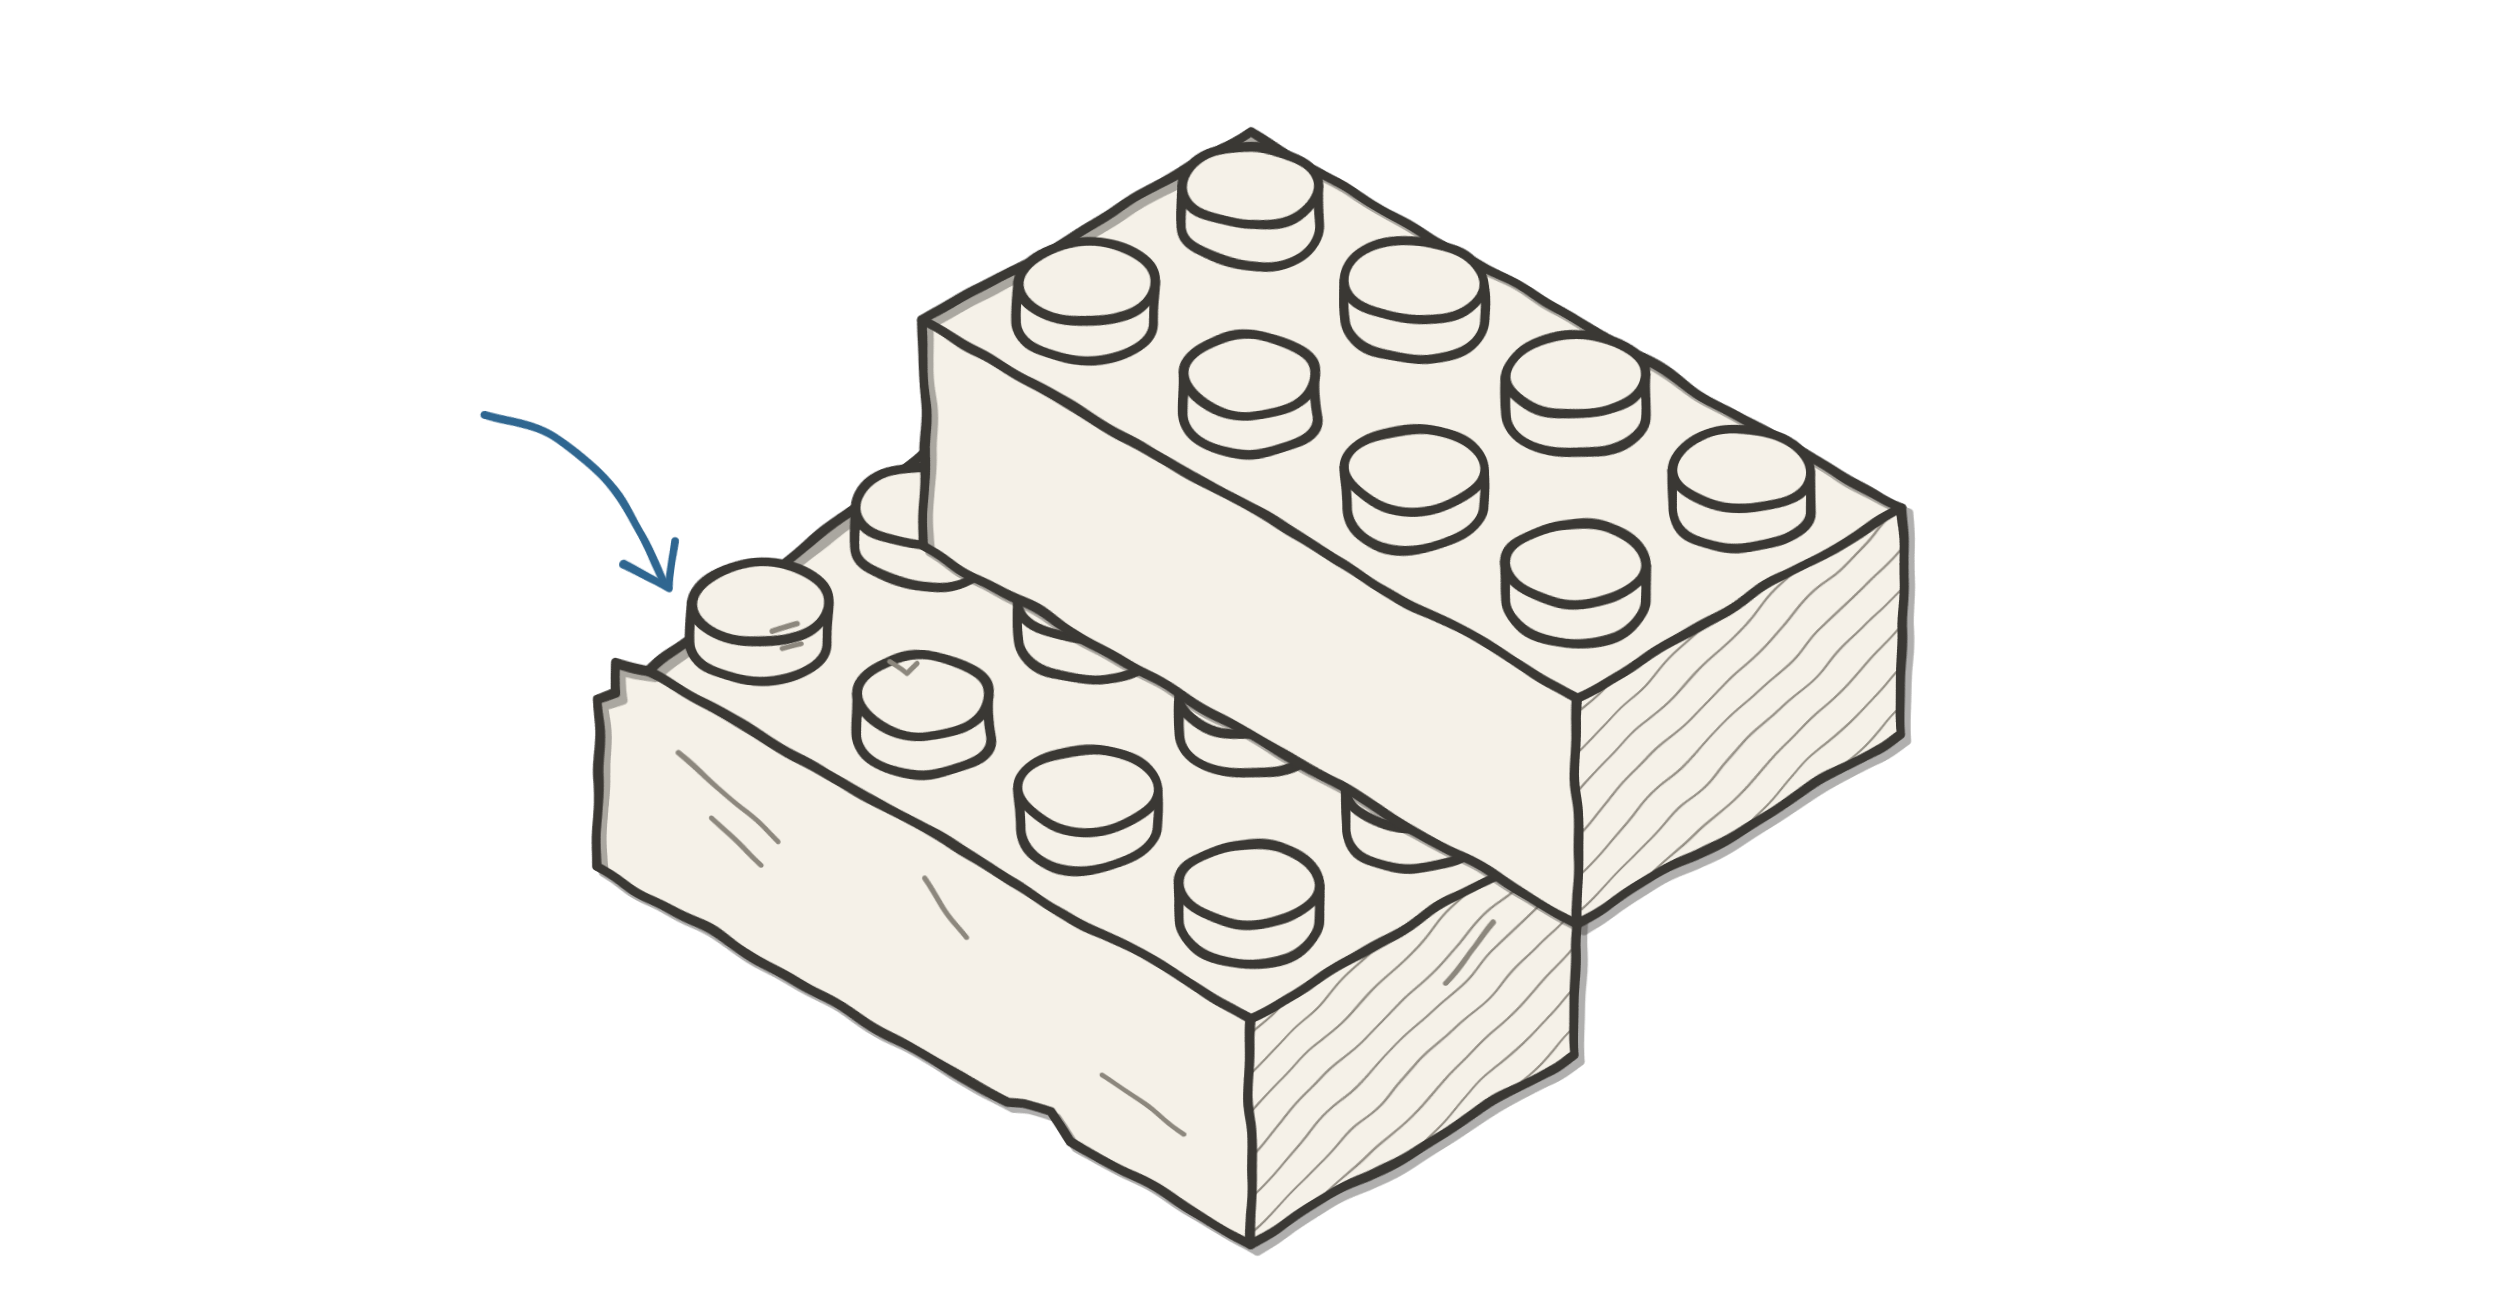
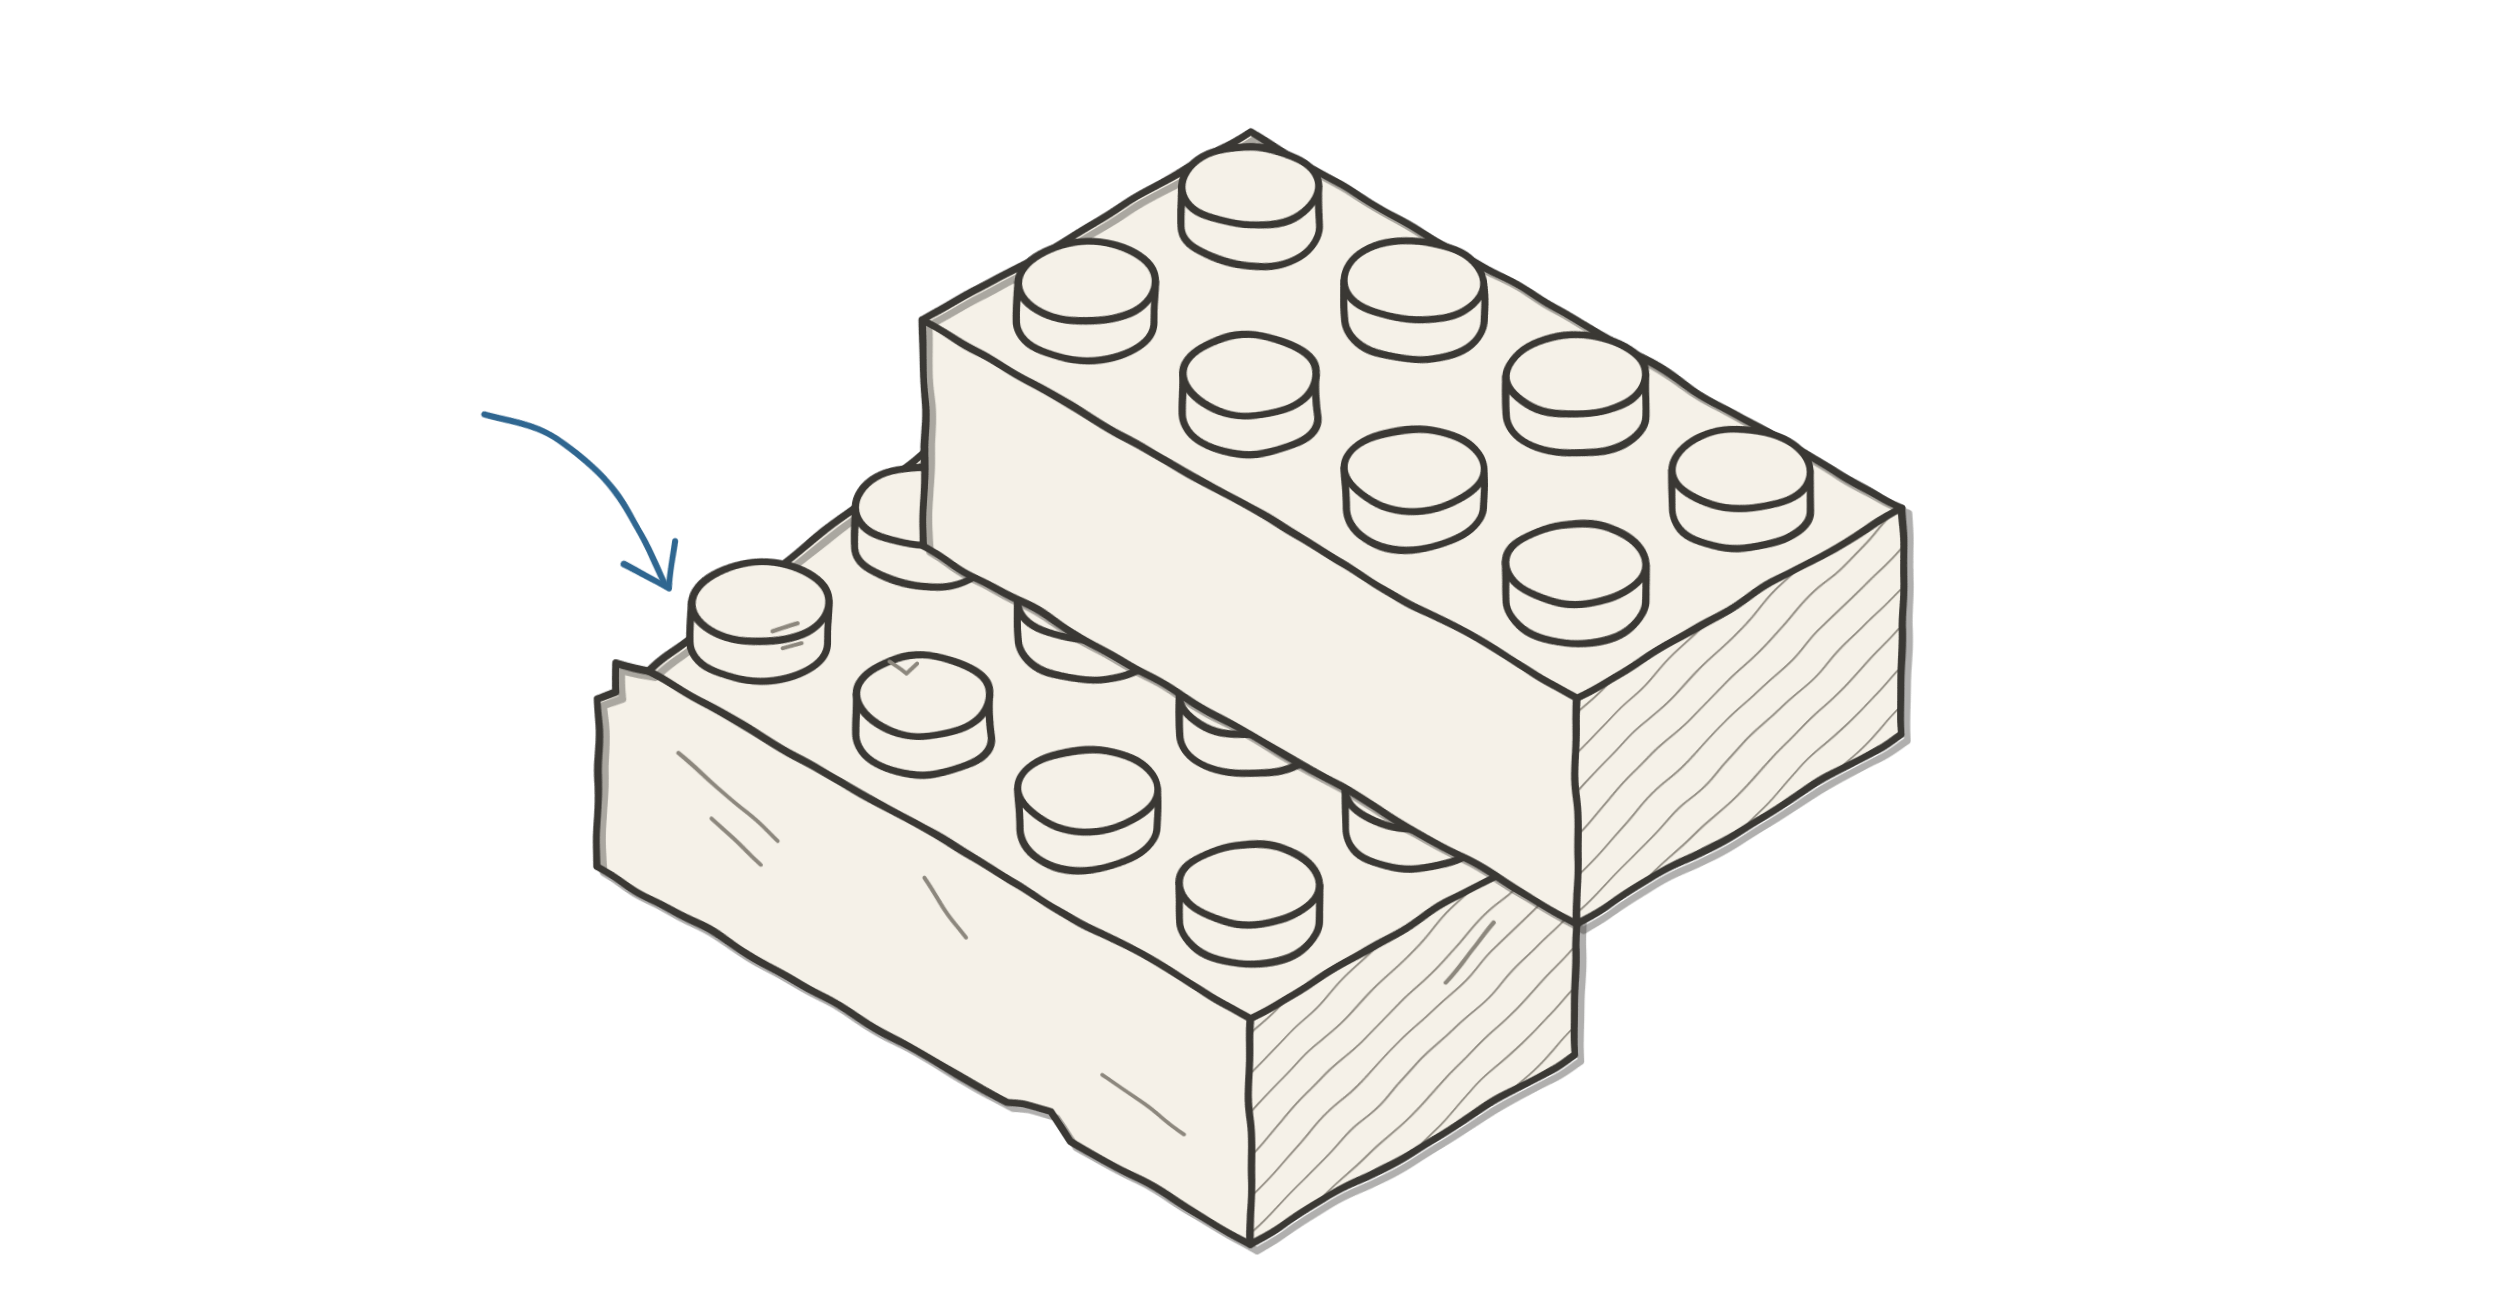
<svg xmlns="http://www.w3.org/2000/svg" viewBox="150 0 795.7 410" style="overflow: visible" role="img" aria-label="A worn brick from 1958 and a new brick seating together">
  <defs>
    <filter id="pr-wob" x="-10%" y="-10%" width="120%" height="120%">
      <feTurbulence type="fractalNoise" baseFrequency="0.035" numOctaves="2" seed="5" result="noise" />
-       <feDisplacementMap in="SourceGraphic" in2="noise" scale="4" xChannelSelector="R" yChannelSelector="G" />
+       <feDisplacementMap in="SourceGraphic" in2="noise" scale="3.1" xChannelSelector="R" yChannelSelector="G" />
    </filter>
    <pattern id="pr-hatch" width="9" height="9" patternUnits="userSpaceOnUse" patternTransform="rotate(45)">
-       <line x1="0" y1="0" x2="0" y2="9" stroke="#8C877D" stroke-width="1.4" />
+       <line x1="0" y1="0" x2="0" y2="9" stroke="#8C877D" stroke-width="1.1" />
    </pattern>
-     <g id="pr-brick" fill="none" stroke="#3A3834" stroke-width="3" stroke-linecap="round" stroke-linejoin="round">
+     <g id="pr-brick" fill="none" stroke="#3A3834" stroke-width="2.3" stroke-linecap="round" stroke-linejoin="round">
      <path d="M0 -72 L207.8 48 L207.8 120 L103.9 180 L-103.9 60 L-103.9 -12 Z" fill="#F5F1E8" stroke="none" />
      <path d="M207.8 48 L207.8 120 L103.9 180 L103.9 108 Z" fill="url(#pr-hatch)" stroke="none" />
      <path id="pr-brick-out" d="M0 -72 L207.8 48 L207.8 120 L103.9 180 L-103.9 60 L-103.9 -12 Z" />
      <use href="#pr-brick-out" transform="translate(2 2)" opacity="0.4" />
      <path d="M-103.9 -12 L103.9 108 L207.8 48 M103.9 108 L103.9 180" />
      <path d="M-22 -54.6 L-22 -42 A22 12.7 0 0 0 22 -42 L22 -54.6" fill="#F5F1E8" />
      <ellipse cx="0" cy="-54.6" rx="22" ry="12.7" fill="#F5F1E8" />
      <path d="M-74 -24.6 L-74 -12 A22 12.7 0 0 0 -29.9 -12 L-29.9 -24.6" fill="#F5F1E8" />
      <ellipse cx="-52" cy="-24.6" rx="22" ry="12.7" fill="#F5F1E8" />
      <path d="M29.9 -24.6 L29.9 -12 A22 12.7 0 0 0 74 -12 L74 -24.6" fill="#F5F1E8" />
      <ellipse cx="52" cy="-24.6" rx="22" ry="12.7" fill="#F5F1E8" />
      <path d="M-22 5.4 L-22 18 A22 12.7 0 0 0 22 18 L22 5.4" fill="#F5F1E8" />
      <ellipse cx="0" cy="5.4" rx="22" ry="12.7" fill="#F5F1E8" />
      <path d="M81.9 5.4 L81.9 18 A22 12.7 0 0 0 126 18 L126 5.4" fill="#F5F1E8" />
      <ellipse cx="103.9" cy="5.4" rx="22" ry="12.7" fill="#F5F1E8" />
      <path d="M29.9 35.4 L29.9 48 A22 12.7 0 0 0 74 48 L74 35.4" fill="#F5F1E8" />
      <ellipse cx="52" cy="35.4" rx="22" ry="12.7" fill="#F5F1E8" />
      <path d="M133.8 35.4 L133.8 48 A22 12.7 0 0 0 177.9 48 L177.9 35.4" fill="#F5F1E8" />
      <ellipse cx="155.9" cy="35.4" rx="22" ry="12.7" fill="#F5F1E8" />
      <path d="M81.9 65.4 L81.9 78 A22 12.7 0 0 0 126 78 L126 65.4" fill="#F5F1E8" />
      <ellipse cx="103.9" cy="65.4" rx="22" ry="12.7" fill="#F5F1E8" />
    </g>
-     <g id="pr-old" fill="none" stroke="#3A3834" stroke-width="3" stroke-linecap="round" stroke-linejoin="round">
+     <g id="pr-old" fill="none" stroke="#3A3834" stroke-width="2.3" stroke-linecap="round" stroke-linejoin="round">
      <path d="M0 -72 L207.8 48 L207.8 120 L103.9 180 L46.8 147 L40.5 138 L31.2 135.6 L26 135 L-103.9 60 L-103.9 6 L-97.7 3.6 L-97.7 -4.8 L-87.3 -2.4 Z" fill="#F5F1E8" stroke="none" />
      <path d="M207.8 48 L207.8 120 L103.9 180 L103.9 108 Z" fill="url(#pr-hatch)" stroke="none" />
      <path id="pr-old-out" d="M0 -72 L207.8 48 L207.8 120 L103.9 180 L46.8 147 L40.5 138 L31.2 135.6 L26 135 L-103.9 60 L-103.9 6 L-97.7 3.6 L-97.7 -4.8 L-87.3 -2.4 Z" />
      <use href="#pr-old-out" transform="translate(2 2)" opacity="0.4" />
      <path d="M-87.3 -2.4 L103.9 108 L207.8 48 M103.9 108 L103.9 180" />
      <path d="M-22 -54.6 L-22 -42 A22 12.7 0 0 0 22 -42 L22 -54.6" fill="#F5F1E8" />
      <ellipse cx="0" cy="-54.6" rx="22" ry="12.7" fill="#F5F1E8" />
      <path d="M-74 -24.6 L-74 -12 A22 12.7 0 0 0 -29.9 -12 L-29.9 -24.6" fill="#F5F1E8" />
      <ellipse cx="-52" cy="-24.6" rx="22" ry="12.7" fill="#F5F1E8" />
      <path d="M29.9 -24.6 L29.9 -12 A22 12.7 0 0 0 74 -12 L74 -24.6" fill="#F5F1E8" />
      <ellipse cx="52" cy="-24.6" rx="22" ry="12.7" fill="#F5F1E8" />
      <path d="M-22 5.4 L-22 18 A22 12.7 0 0 0 22 18 L22 5.4" fill="#F5F1E8" />
      <ellipse cx="0" cy="5.4" rx="22" ry="12.7" fill="#F5F1E8" />
      <path d="M81.9 5.4 L81.9 18 A22 12.7 0 0 0 126 18 L126 5.4" fill="#F5F1E8" />
      <ellipse cx="103.9" cy="5.4" rx="22" ry="12.7" fill="#F5F1E8" />
      <path d="M29.9 35.4 L29.9 48 A22 12.7 0 0 0 74 48 L74 35.4" fill="#F5F1E8" />
      <ellipse cx="52" cy="35.4" rx="22" ry="12.7" fill="#F5F1E8" />
      <path d="M133.8 35.4 L133.8 48 A22 12.7 0 0 0 177.9 48 L177.9 35.4" fill="#F5F1E8" />
      <ellipse cx="155.9" cy="35.4" rx="22" ry="12.7" fill="#F5F1E8" />
      <path d="M81.9 65.4 L81.9 78 A22 12.7 0 0 0 126 78 L126 65.4" fill="#F5F1E8" />
      <ellipse cx="103.9" cy="65.4" rx="22" ry="12.7" fill="#F5F1E8" />
-       <path d="M-77.9 24 L-46.8 51 M-67.5 45 L-52 58.8 M0 63 L13 82.5 M57.2 126 L83.1 145.2 M181.9 78 L166.3 96" stroke="#8C877D" stroke-width="1.6" />
-       <path d="M-11 -5.5 l5 4 l4 -3" stroke="#8C877D" stroke-width="1.6" />
-       <path d="M-47.6 -15 l8 -3 M-44.2 -10 l6 -2" stroke="#8C877D" stroke-width="1.6" />
+       <path d="M-77.9 24 L-46.8 51 M-67.5 45 L-52 58.8 M0 63 L13 82.5 M57.2 126 L83.1 145.2 M181.9 78 L166.3 96" stroke="#8C877D" stroke-width="1.25" />
+       <path d="M-11 -5.5 l5 4 l4 -3" stroke="#8C877D" stroke-width="1.25" />
+       <path d="M-47.6 -15 l8 -3 M-44.2 -10 l6 -2" stroke="#8C877D" stroke-width="1.25" />
    </g>
  </defs>
  <g transform="translate(443.9 216)">
    <use href="#pr-old" filter="url(#pr-wob)" />
    <g transform="translate(0 -90)">
      <animateTransform attributeName="transform" type="translate" values="0 -90; 0 -12; 0 0" begin="0.5s" dur="2.3s" fill="freeze" calcMode="spline" keyTimes="0;0.8;1" keySplines="0.22 0.61 0.36 1; 0.7 0 1 1" />
      <use href="#pr-brick" transform="translate(103.9 -12)" filter="url(#pr-wob)" />
    </g>
-     <g fill="none" stroke="#C8692E" stroke-width="2.5" stroke-linecap="round" opacity="0">
+     <g fill="none" stroke="#C8692E" stroke-width="1.95" stroke-linecap="round" opacity="0">
      <animate attributeName="opacity" values="0;1;1;0" keyTimes="0;0.06;0.4;1" begin="2.8s" dur="1.4s" fill="freeze" />
      <path d="M-14 48 l-16 0 M-11 35 l-12 -10 M-11 61 l-12 10">
        <animateTransform attributeName="transform" type="translate" values="0 0; -9 0" begin="2.8s" dur="1.4s" fill="freeze" />
      </path>
      <path d="M117.9 108 l16 0 M114.9 95 l12 -10 M114.9 121 l12 10">
        <animateTransform attributeName="transform" type="translate" values="0 0; 9 0" begin="2.8s" dur="1.4s" fill="freeze" />
      </path>
    </g>
  </g>
-   <path d="M303.9 131.4 C 333.9 137.4, 347.9 155.4, 361.9 186.4" fill="none" stroke="#2F6690" stroke-width="2.5" stroke-linecap="round" filter="url(#pr-wob)" />
-   <path d="M348.9 179.4 L362.9 187.4 L364.9 172.4" fill="none" stroke="#2F6690" stroke-width="2.5" stroke-linecap="round" stroke-linejoin="round" filter="url(#pr-wob)" />
+   <path d="M303.9 131.4 C 333.9 137.4, 347.9 155.4, 361.9 186.4" fill="none" stroke="#2F6690" stroke-width="1.95" stroke-linecap="round" filter="url(#pr-wob)" />
+   <path d="M348.9 179.4 L362.9 187.4 L364.9 172.4" fill="none" stroke="#2F6690" stroke-width="1.95" stroke-linecap="round" stroke-linejoin="round" filter="url(#pr-wob)" />
</svg>
